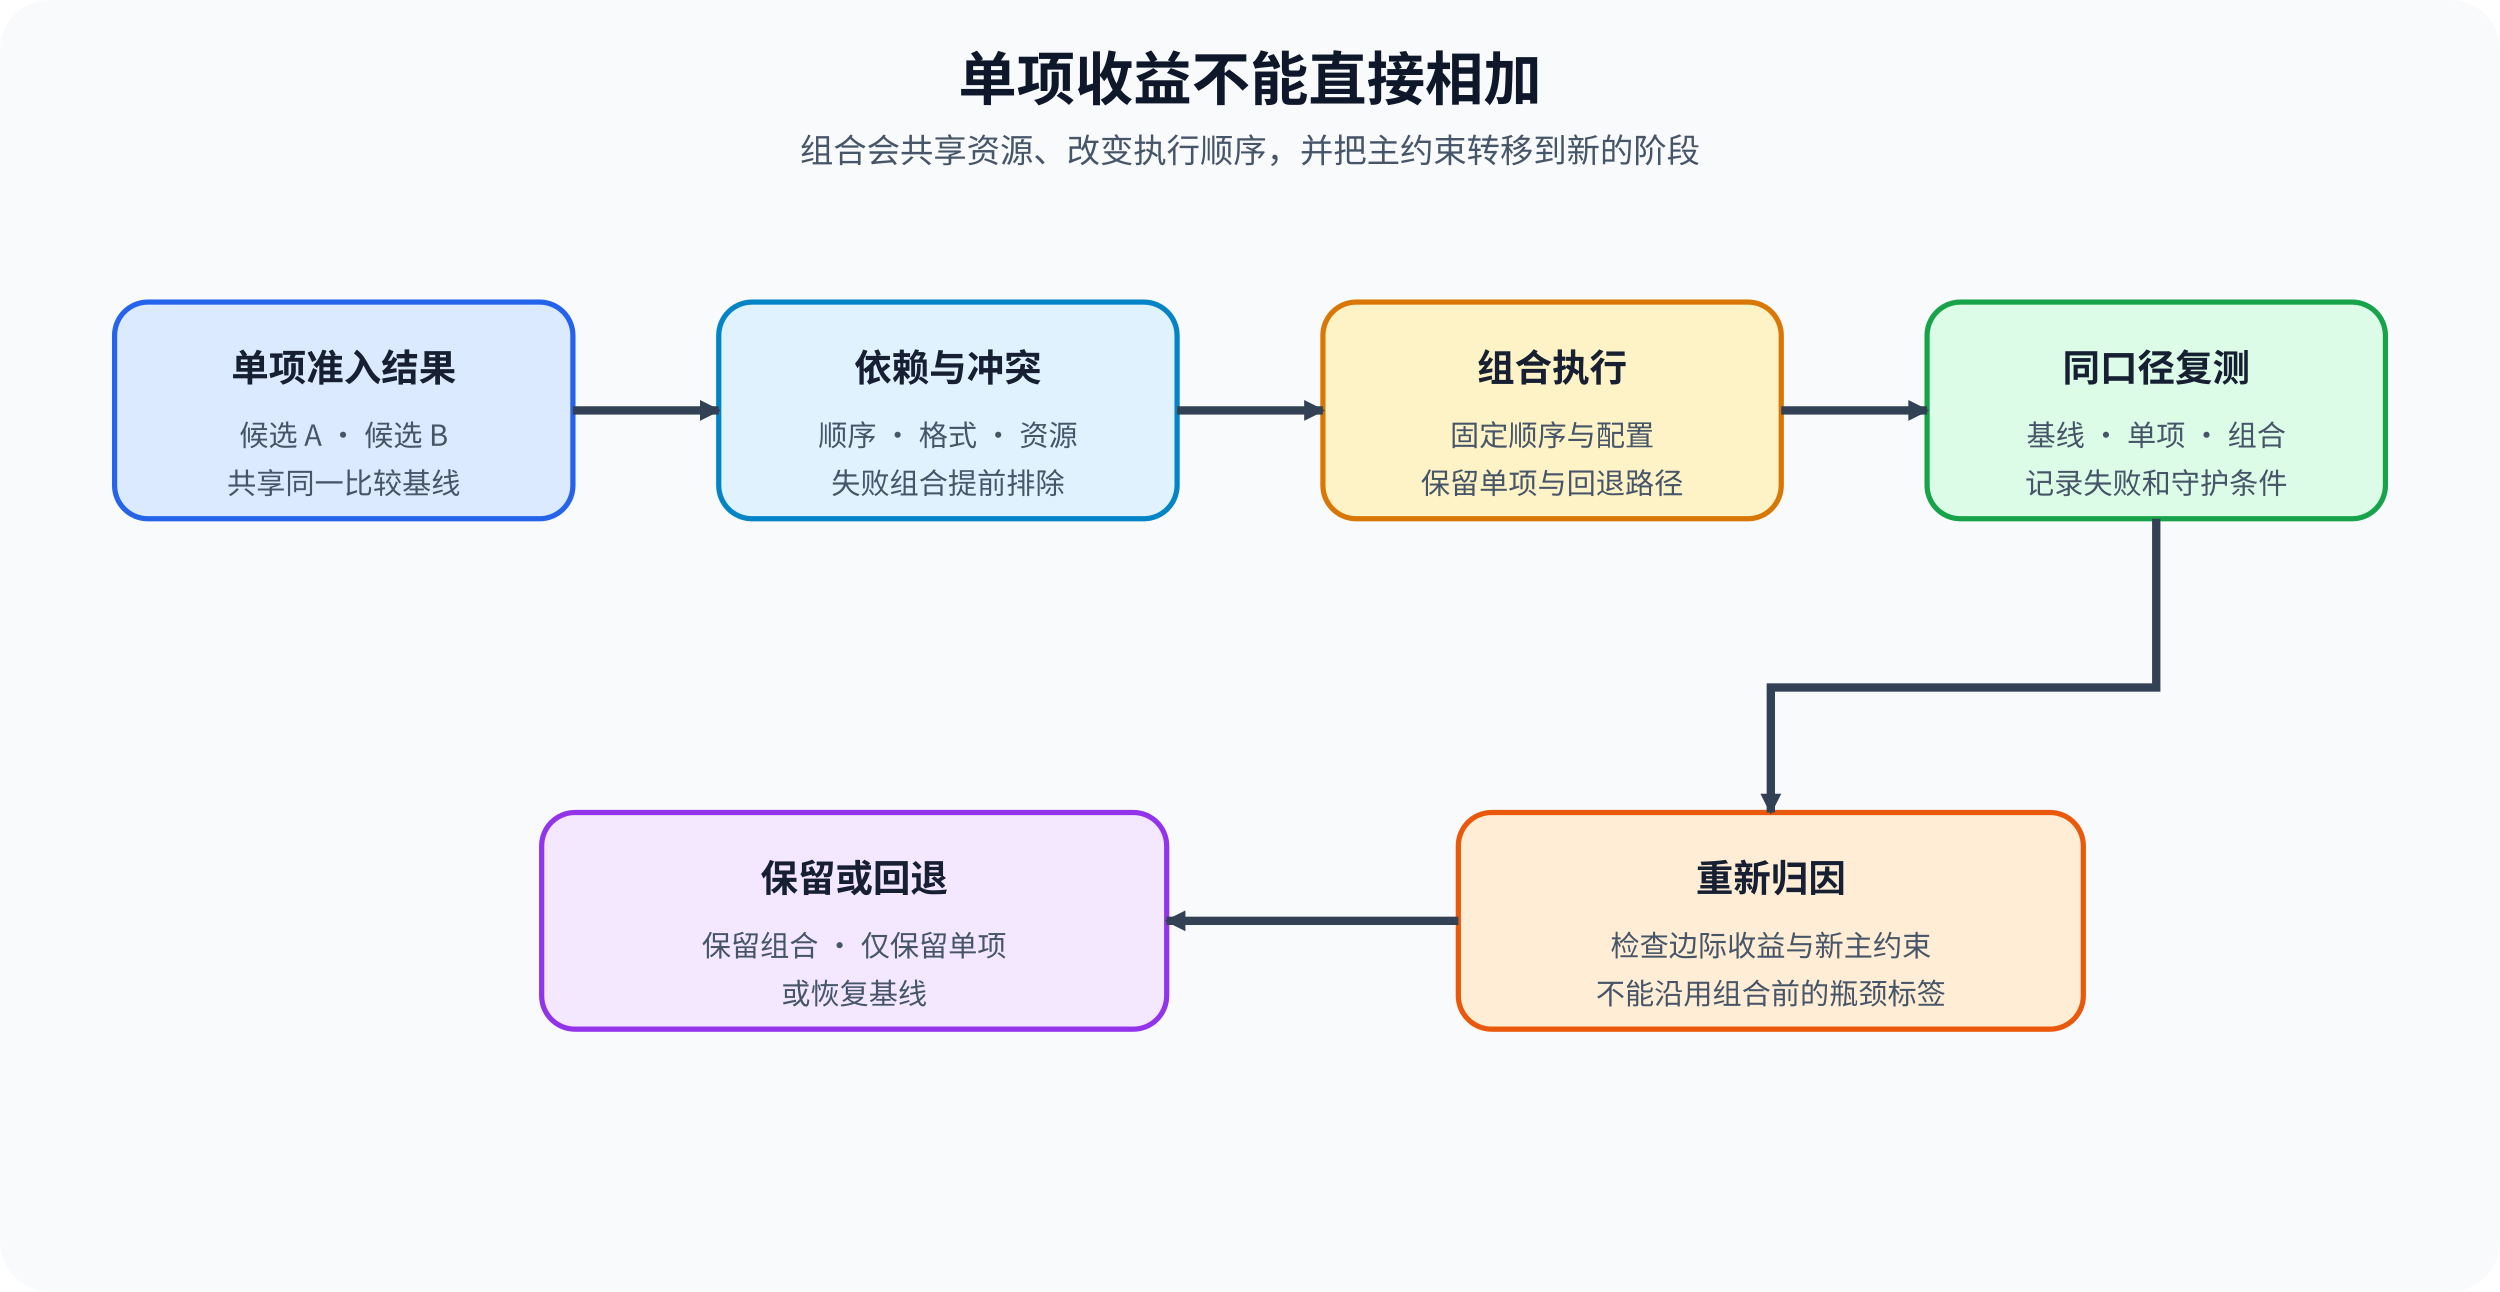
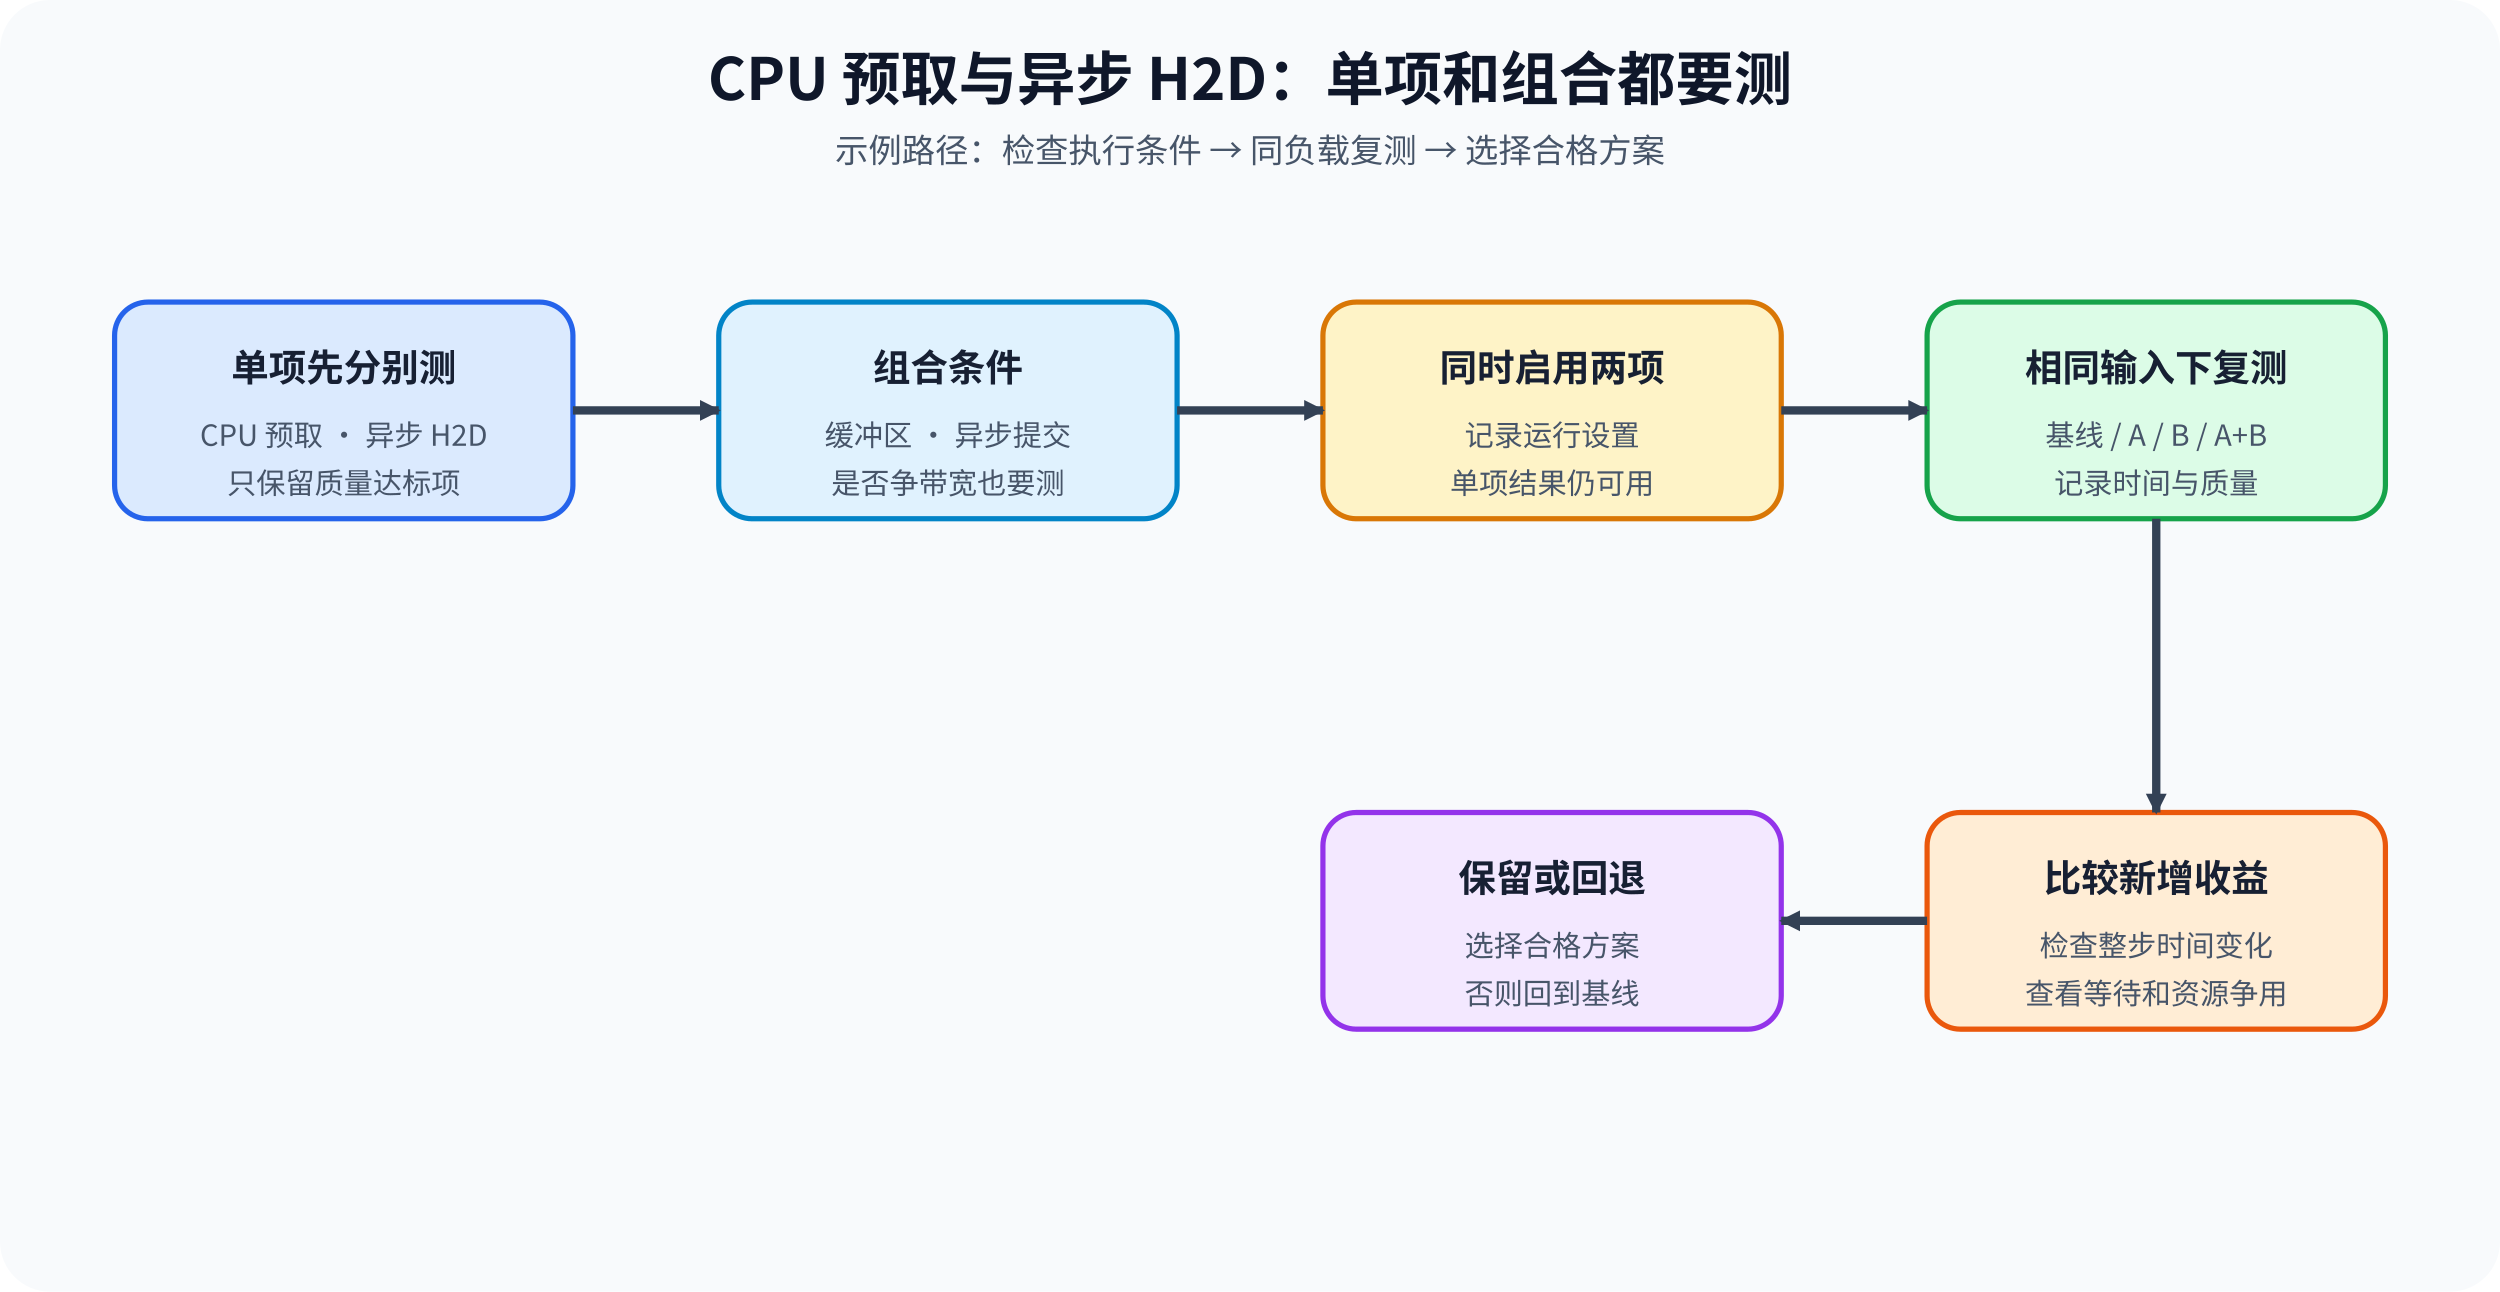
<svg xmlns="http://www.w3.org/2000/svg" width="1200" height="620" viewBox="0 0 1200 620" role="img" aria-labelledby="title desc">
  <defs>
    <marker id="arrow" markerWidth="10" markerHeight="10" refX="9" refY="5" orient="auto" markerUnits="userSpaceOnUse">
      <path d="M0 0L10 5L0 10Z" fill="#334155" />
    </marker>
    <style>.title{font-family:"Noto Sans CJK SC",sans-serif;font-size:28px;font-weight:700;fill:#0f172a}.subtitle{font-family:"Noto Sans CJK SC",sans-serif;font-size:16px;fill:#475569}.head{font-family:"Noto Sans CJK SC",sans-serif;font-size:18px;font-weight:700;fill:#172033}.body{font-family:"Noto Sans CJK SC",sans-serif;font-size:14px;fill:#475569}.edge{fill:none;stroke:#334155;stroke-width:4;marker-end:url(#arrow)}</style>
  </defs>
  <rect width="1200" height="620" rx="24" fill="#f8fafc" />
-   <text x="600" y="48" text-anchor="middle" class="title">单项收益不能直接相加</text>
-   <text x="600" y="78" text-anchor="middle" class="subtitle">组合会共享资源、改变执行顺序，并把主约束转移到新的阶段</text>
+   <text x="600" y="48" text-anchor="middle" class="title">CPU 预取与异步 H2D：单项和组合都要测</text>
+   <text x="600" y="78" text-anchor="middle" class="subtitle">示例路径：检查执行条件 → 同负载复测 → 选择合格方案</text>
  <g text-anchor="middle">
    <rect x="55" y="145" width="220" height="104" rx="16" fill="#dbeafe" stroke="#2563eb" stroke-width="2.5" />
-     <text x="165" y="183" class="head">单项准入结果</text>
-     <text x="165" y="214" class="body">候选 A · 候选 B</text>
-     <text x="165" y="237" class="body">共享同一比较基线</text>
+     <text x="165" y="183" class="head">单项先分别测</text>
+     <text x="165" y="214" class="body">CPU 预取 · 异步 H2D</text>
+     <text x="165" y="237" class="body">只保留质量达标项</text>
    <rect x="345" y="145" width="220" height="104" rx="16" fill="#e0f2fe" stroke="#0284c7" stroke-width="2.5" />
-     <text x="455" y="183" class="head">依赖与冲突</text>
-     <text x="455" y="214" class="body">顺序 · 格式 · 资源</text>
-     <text x="455" y="237" class="body">失败组合提前排除</text>
+     <text x="455" y="183" class="head">组合条件</text>
+     <text x="455" y="214" class="body">缓冲区 · 异步提交</text>
+     <text x="455" y="237" class="body">是否争带宽也要测</text>
    <rect x="635" y="145" width="220" height="104" rx="16" fill="#fef3c7" stroke="#d97706" stroke-width="2.5" />
-     <text x="745" y="183" class="head">组合执行</text>
-     <text x="745" y="214" class="body">固定顺序与配置</text>
-     <text x="745" y="237" class="body">保留单项与回退路径</text>
+     <text x="745" y="183" class="head">同时启用两项</text>
+     <text x="745" y="214" class="body">记录运行设置</text>
+     <text x="745" y="237" class="body">单项结果仍可用</text>
    <rect x="925" y="145" width="220" height="104" rx="16" fill="#dcfce7" stroke="#16a34a" stroke-width="2.5" />
-     <text x="1035" y="183" class="head">同口径复测</text>
-     <text x="1035" y="214" class="body">基线 · 单项 · 组合</text>
-     <text x="1035" y="237" class="body">记录失败和守护条件</text>
+     <text x="1035" y="183" class="head">相同输入下复测</text>
+     <text x="1035" y="214" class="body">基线 / A / B / A+B</text>
+     <text x="1035" y="237" class="body">记录时间与质量</text>
  </g>
  <path d="M275 197H345" class="edge" />
  <path d="M565 197H635" class="edge" />
  <path d="M855 197H925" class="edge" />
-   <rect x="700" y="390" width="300" height="104" rx="16" fill="#ffedd5" stroke="#ea580c" stroke-width="2.5" />
-   <text x="850" y="428" text-anchor="middle" class="head">重新归因</text>
-   <text x="850" y="459" text-anchor="middle" class="body">检查边际收益与新主约束</text>
-   <text x="850" y="482" text-anchor="middle" class="body">不能沿用组合前的瓶颈标签</text>
-   <rect x="260" y="390" width="300" height="104" rx="16" fill="#f3e8ff" stroke="#9333ea" stroke-width="2.5" />
-   <text x="410" y="428" text-anchor="middle" class="head">保留或回退</text>
-   <text x="410" y="459" text-anchor="middle" class="body">保留组合 · 仅保留单项</text>
-   <text x="410" y="482" text-anchor="middle" class="body">或恢复基线</text>
-   <path d="M1035 249V330H850V390" class="edge" />
-   <path d="M700 442H560" class="edge" />
+   <rect x="925" y="390" width="220" height="104" rx="16" fill="#ffedd5" stroke="#ea580c" stroke-width="2.5" />
+   <text x="1035" y="428" text-anchor="middle" class="head">比较新增收益</text>
+   <text x="1035" y="459" text-anchor="middle" class="body">检查整步时间变化</text>
+   <text x="1035" y="482" text-anchor="middle" class="body">查看等待和资源争用</text>
+   <rect x="635" y="390" width="220" height="104" rx="16" fill="#f3e8ff" stroke="#9333ea" stroke-width="2.5" />
+   <text x="745" y="428" text-anchor="middle" class="head">保留或回退</text>
+   <text x="745" y="459" text-anchor="middle" class="body">选择合格方案</text>
+   <text x="745" y="482" text-anchor="middle" class="body">否则回到基线</text>
+   <path d="M1035 249V390" class="edge" />
+   <path d="M925 442H855" class="edge" />
</svg>
